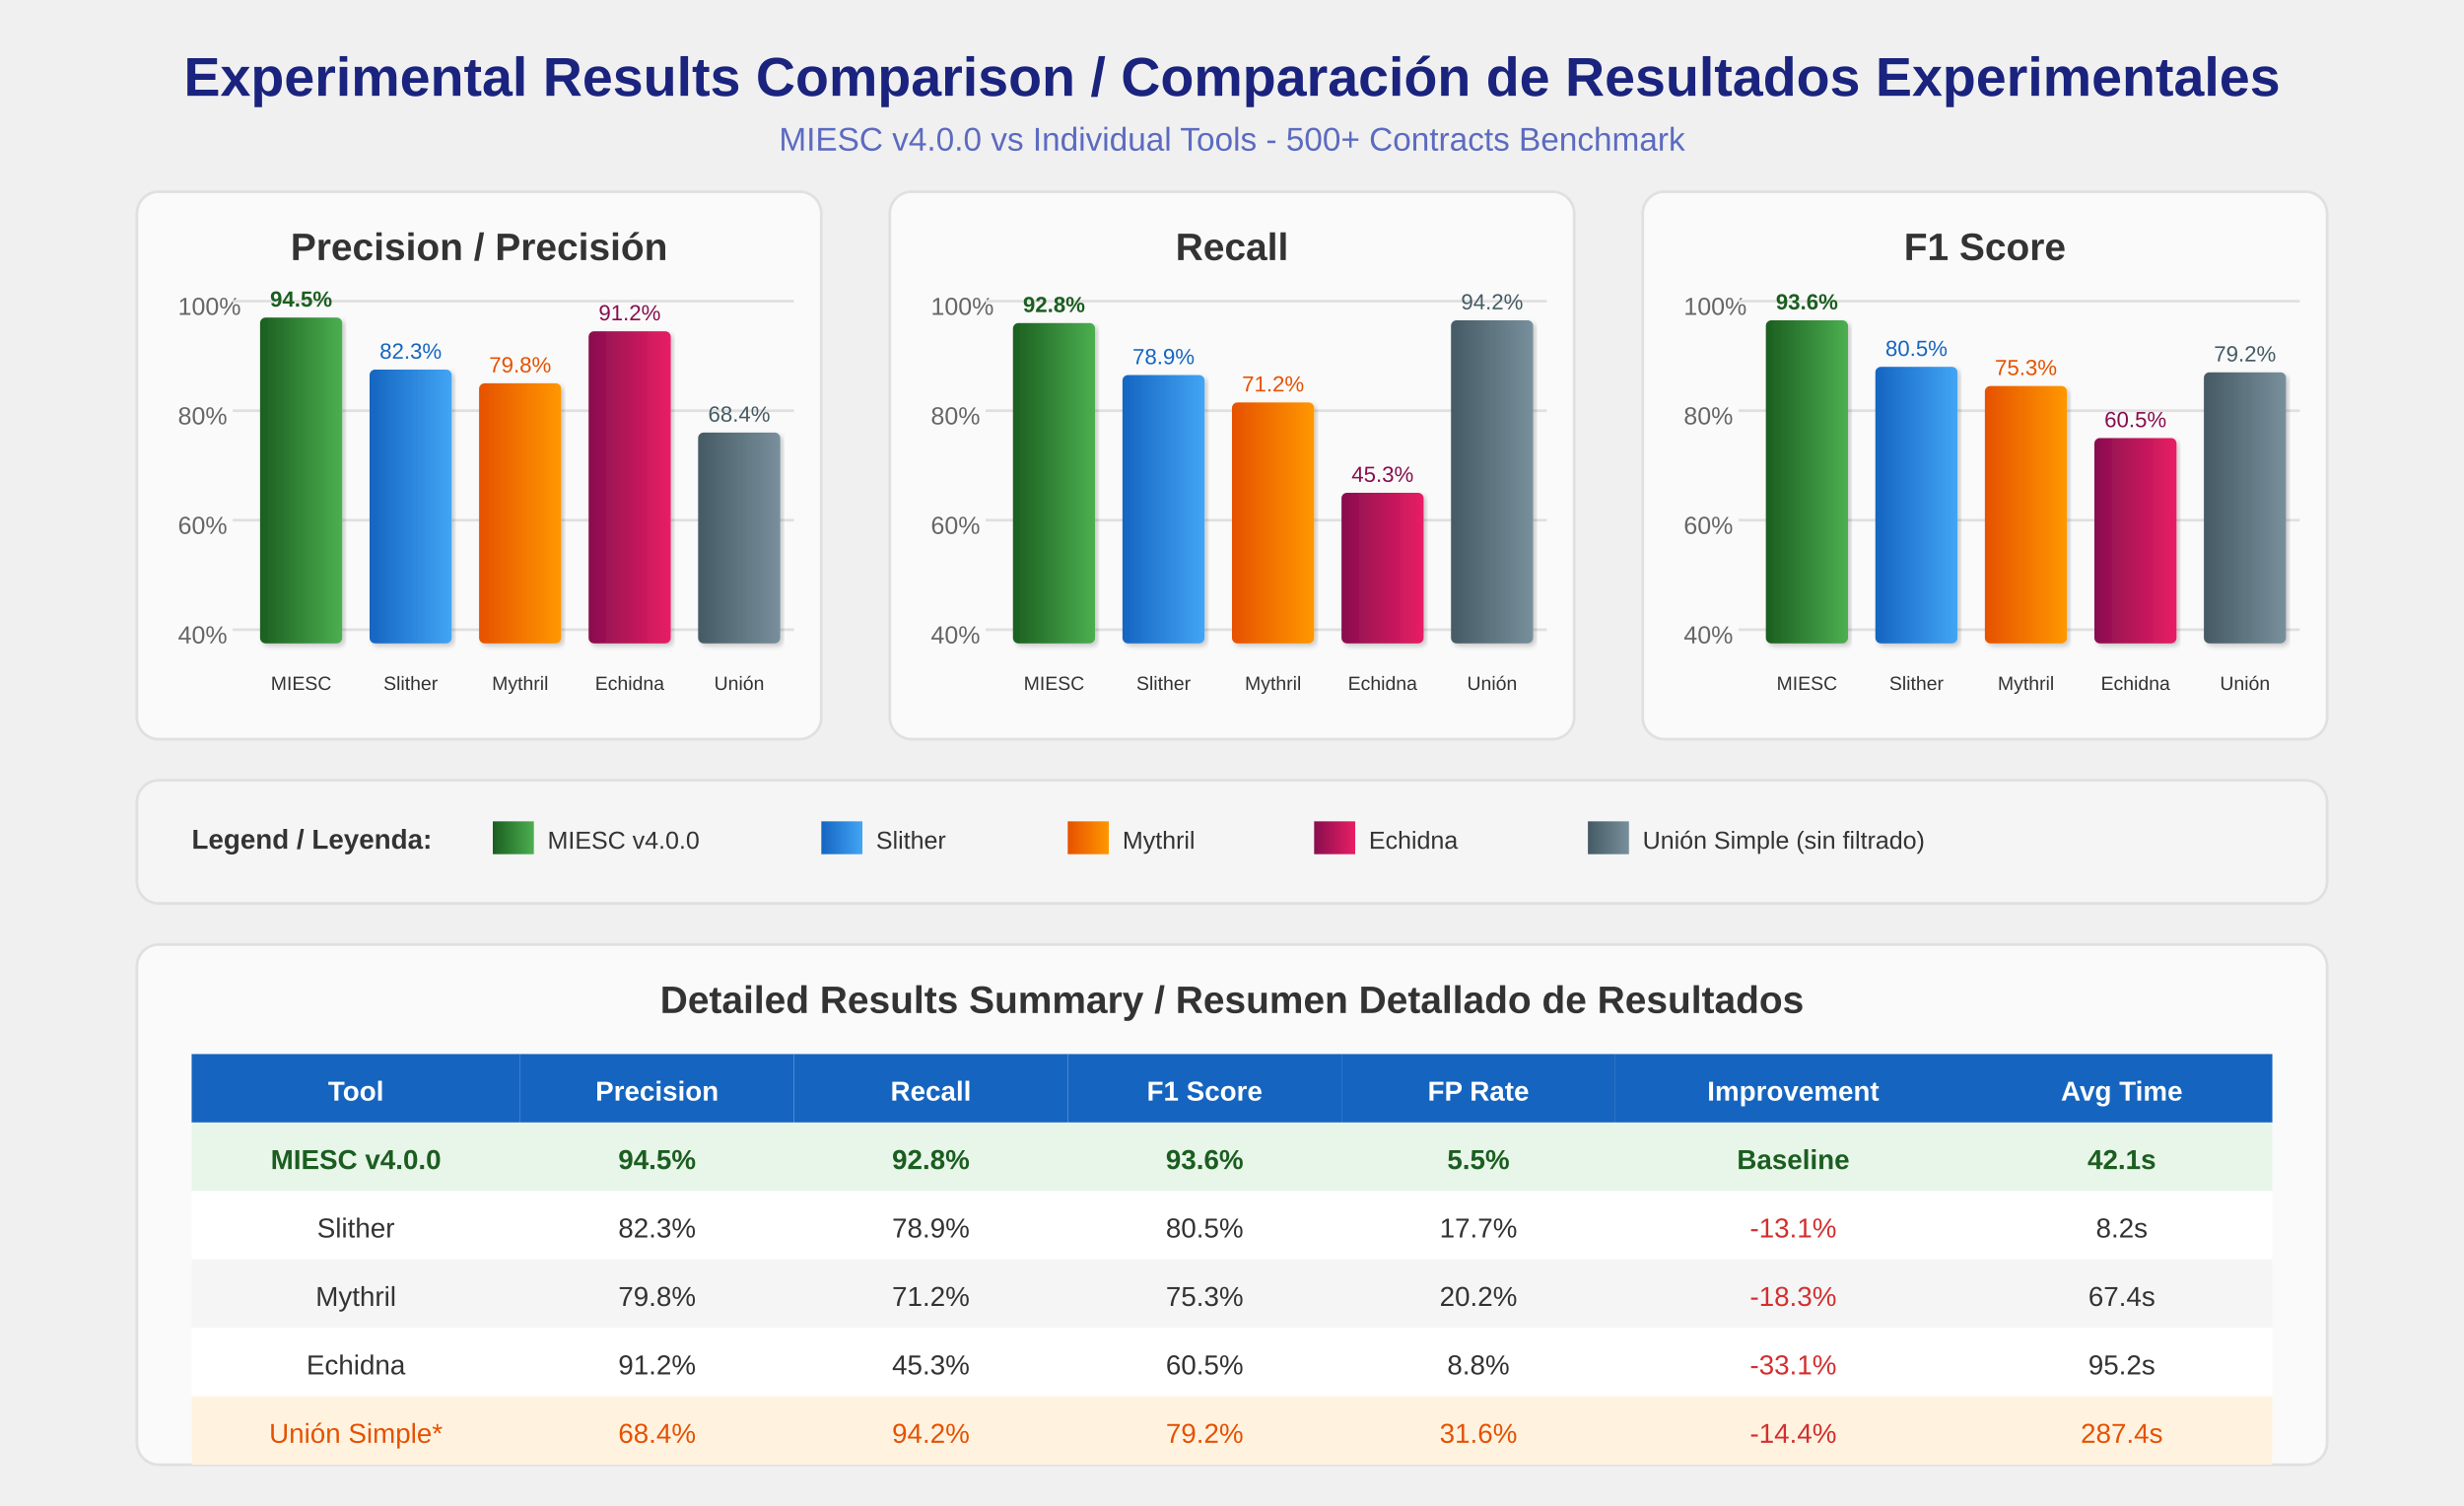
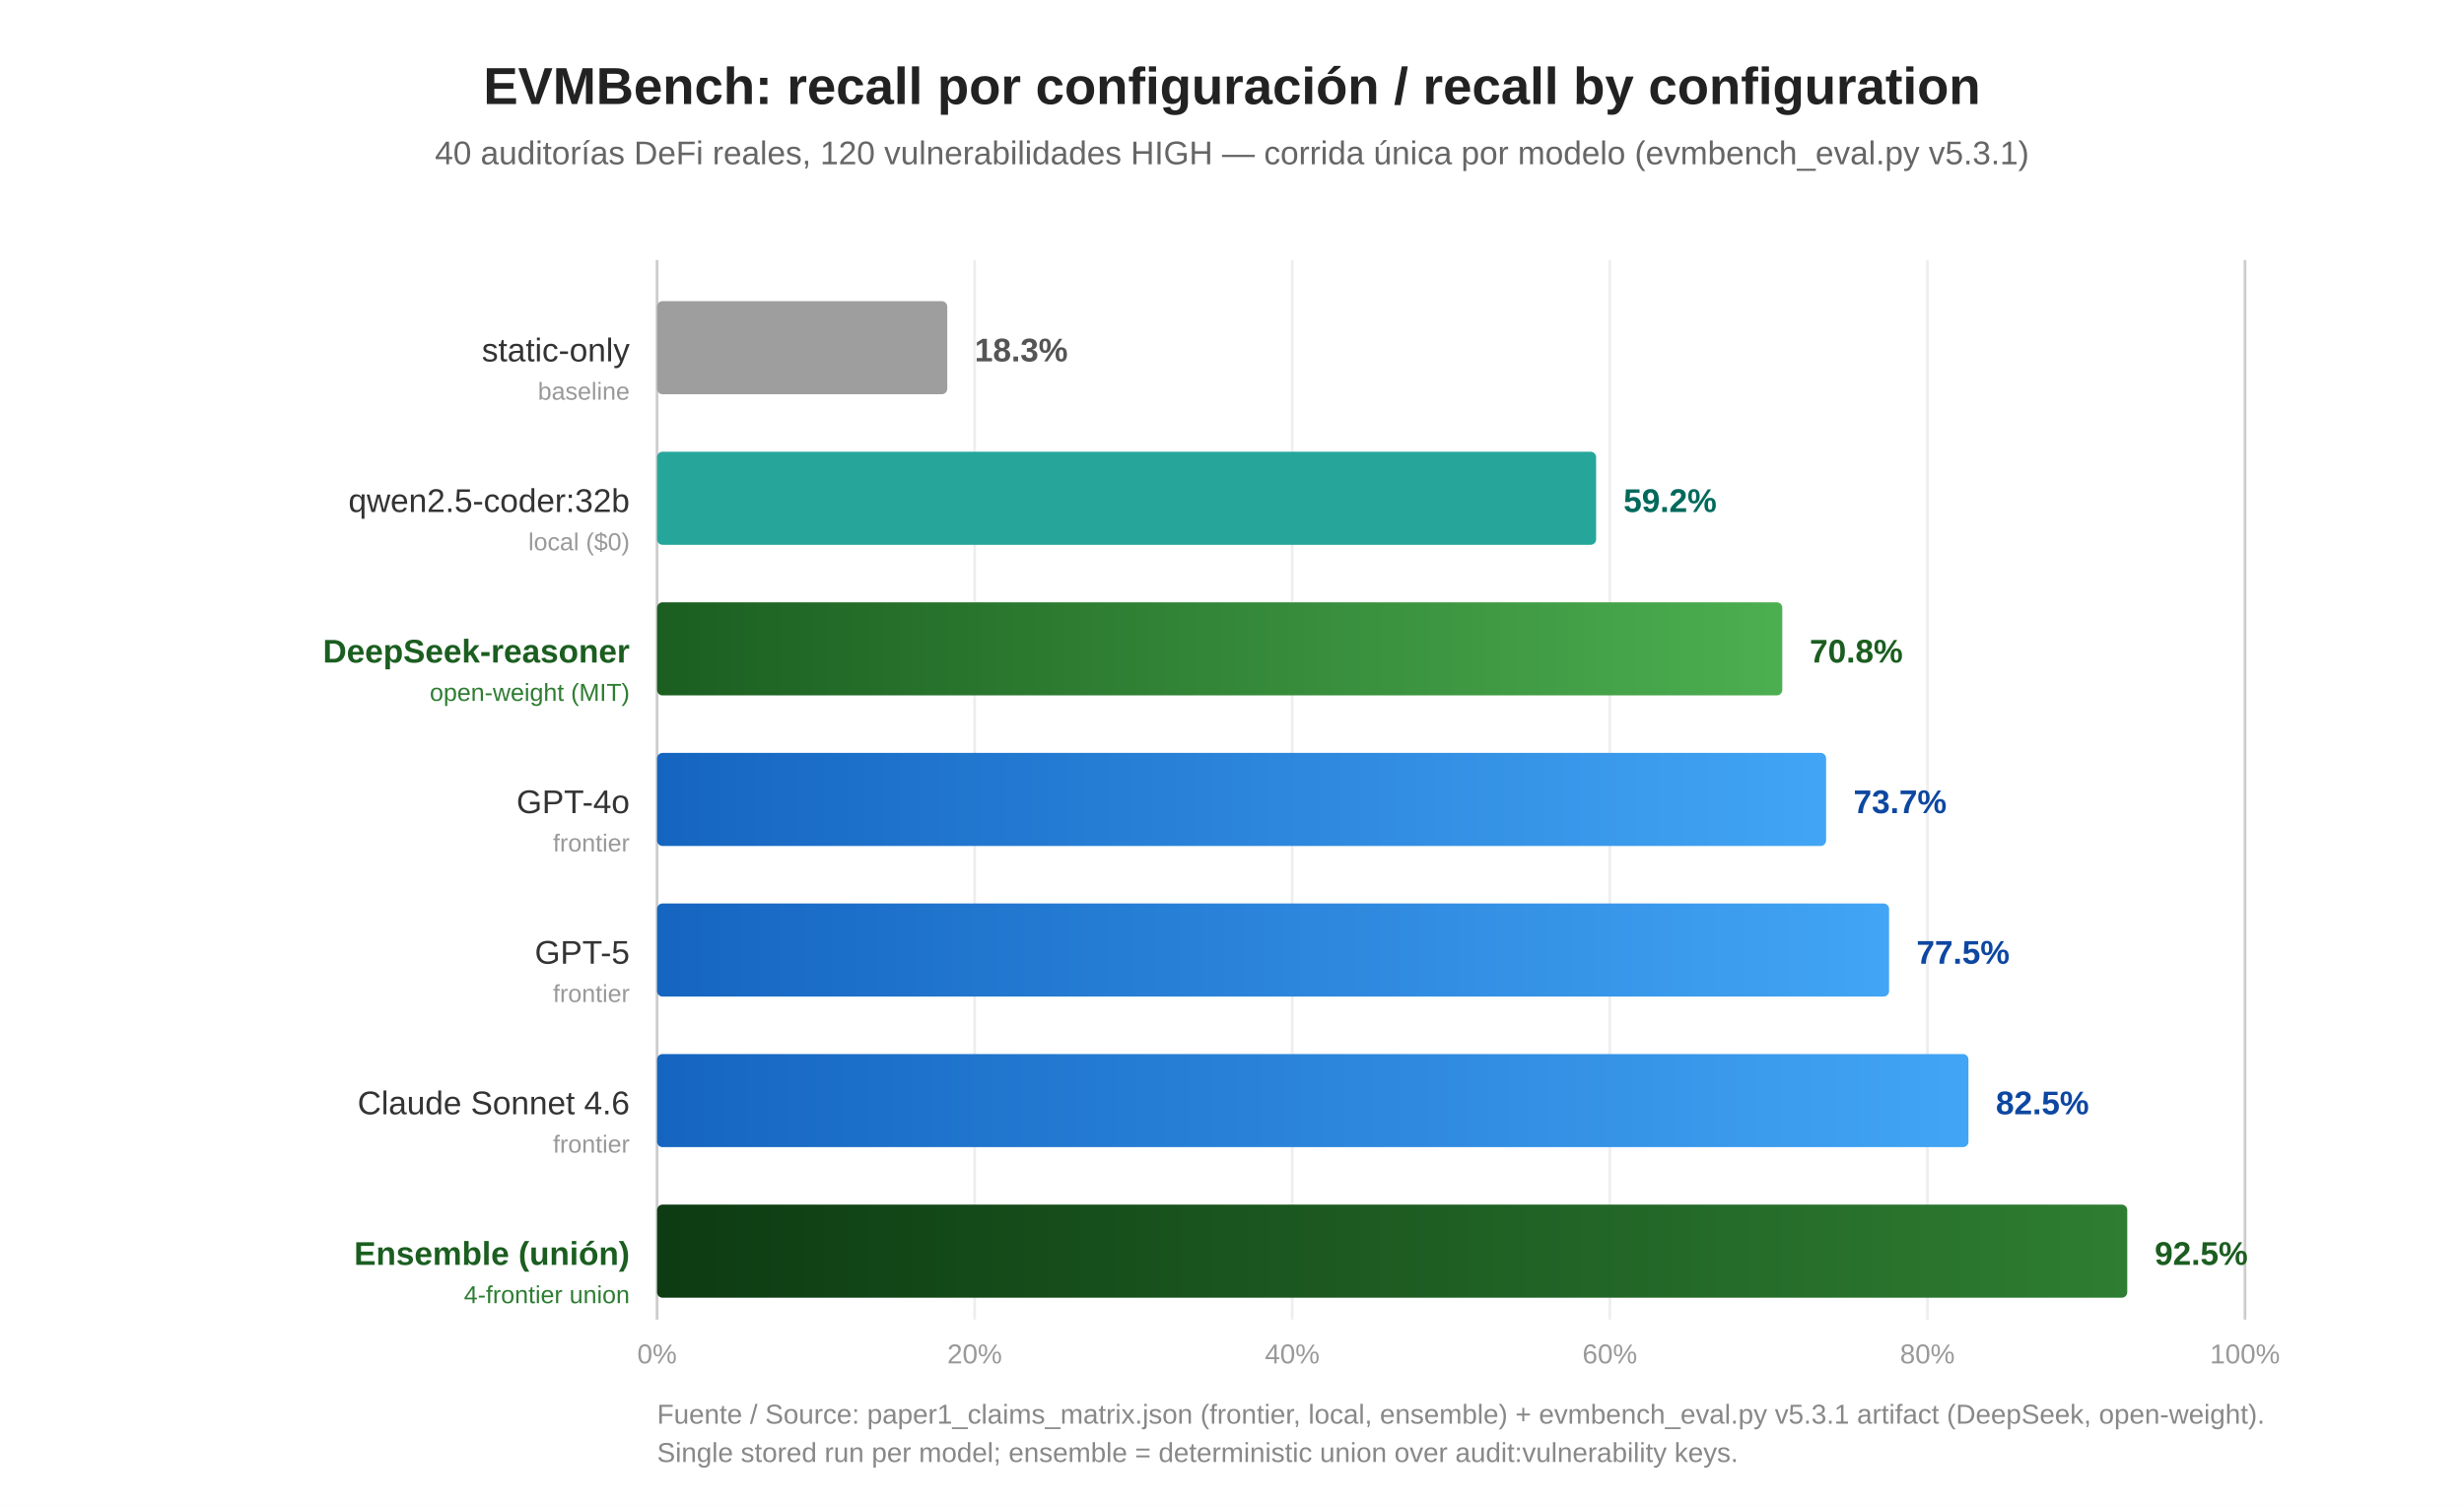
<svg xmlns="http://www.w3.org/2000/svg" width="900" height="550" viewBox="0 0 900 550">
  <defs>
-     <linearGradient id="miescBar" x1="0%" y1="0%" x2="100%" y2="0%">
+     <linearGradient id="ossBar" x1="0%" y1="0%" x2="100%" y2="0%">
      <stop offset="0%" style="stop-color:#1B5E20" />
      <stop offset="100%" style="stop-color:#4CAF50" />
    </linearGradient>
-     <linearGradient id="slitherBar" x1="0%" y1="0%" x2="100%" y2="0%">
+     <linearGradient id="ensembleBar" x1="0%" y1="0%" x2="100%" y2="0%">
+       <stop offset="0%" style="stop-color:#0D3B12" />
+       <stop offset="100%" style="stop-color:#2E7D32" />
+     </linearGradient>
+     <linearGradient id="frontierBar" x1="0%" y1="0%" x2="100%" y2="0%">
      <stop offset="0%" style="stop-color:#1565C0" />
      <stop offset="100%" style="stop-color:#42A5F5" />
    </linearGradient>
-     <linearGradient id="mythrilBar" x1="0%" y1="0%" x2="100%" y2="0%">
-       <stop offset="0%" style="stop-color:#E65100" />
-       <stop offset="100%" style="stop-color:#FF9800" />
-     </linearGradient>
-     <linearGradient id="echidnaBar" x1="0%" y1="0%" x2="100%" y2="0%">
-       <stop offset="0%" style="stop-color:#880E4F" />
-       <stop offset="100%" style="stop-color:#E91E63" />
-     </linearGradient>
-     <linearGradient id="unionBar" x1="0%" y1="0%" x2="100%" y2="0%">
-       <stop offset="0%" style="stop-color:#455A64" />
-       <stop offset="100%" style="stop-color:#78909C" />
-     </linearGradient>
-     <filter id="shadow" x="-5%" y="-5%" width="110%" height="110%">
-       <feDropShadow dx="1" dy="1" stdDeviation="1" flood-opacity="0.2" />
-     </filter>
  </defs>
-   <text x="450" y="35" font-family="Arial, sans-serif" font-size="20" font-weight="bold" fill="#1a237e" text-anchor="middle">
-     Experimental Results Comparison / Comparación de Resultados Experimentales
-   </text>
-   <text x="450" y="55" font-family="Arial, sans-serif" font-size="12" fill="#5c6bc0" text-anchor="middle">
-     MIESC v4.0.0 vs Individual Tools - 500+ Contracts Benchmark
-   </text>
-   <rect x="50" y="70" width="250" height="200" rx="8" fill="#FAFAFA" stroke="#E0E0E0" stroke-width="1" />
-   <text x="175" y="95" font-family="Arial, sans-serif" font-size="14" font-weight="bold" fill="#333" text-anchor="middle">Precision / Precisión</text>
-   <text x="65" y="115" font-family="Arial, sans-serif" font-size="9" fill="#666">100%</text>
-   <text x="65" y="155" font-family="Arial, sans-serif" font-size="9" fill="#666">80%</text>
-   <text x="65" y="195" font-family="Arial, sans-serif" font-size="9" fill="#666">60%</text>
-   <text x="65" y="235" font-family="Arial, sans-serif" font-size="9" fill="#666">40%</text>
-   <line x1="85" y1="110" x2="290" y2="110" stroke="#E0E0E0" stroke-width="1" />
-   <line x1="85" y1="150" x2="290" y2="150" stroke="#E0E0E0" stroke-width="1" />
-   <line x1="85" y1="190" x2="290" y2="190" stroke="#E0E0E0" stroke-width="1" />
-   <line x1="85" y1="230" x2="290" y2="230" stroke="#E0E0E0" stroke-width="1" />
-   <rect x="95" y="116" width="30" height="119" rx="2" fill="url(#miescBar)" filter="url(#shadow)" />
-   <text x="110" y="112" font-family="Arial, sans-serif" font-size="8" fill="#1B5E20" text-anchor="middle" font-weight="bold">94.5%</text>
-   <rect x="135" y="135" width="30" height="100" rx="2" fill="url(#slitherBar)" filter="url(#shadow)" />
-   <text x="150" y="131" font-family="Arial, sans-serif" font-size="8" fill="#1565C0" text-anchor="middle">82.3%</text>
-   <rect x="175" y="140" width="30" height="95" rx="2" fill="url(#mythrilBar)" filter="url(#shadow)" />
-   <text x="190" y="136" font-family="Arial, sans-serif" font-size="8" fill="#E65100" text-anchor="middle">79.8%</text>
-   <rect x="215" y="121" width="30" height="114" rx="2" fill="url(#echidnaBar)" filter="url(#shadow)" />
-   <text x="230" y="117" font-family="Arial, sans-serif" font-size="8" fill="#880E4F" text-anchor="middle">91.2%</text>
-   <rect x="255" y="158" width="30" height="77" rx="2" fill="url(#unionBar)" filter="url(#shadow)" />
-   <text x="270" y="154" font-family="Arial, sans-serif" font-size="8" fill="#455A64" text-anchor="middle">68.4%</text>
-   <text x="110" y="252" font-family="Arial, sans-serif" font-size="7" fill="#333" text-anchor="middle">MIESC</text>
-   <text x="150" y="252" font-family="Arial, sans-serif" font-size="7" fill="#333" text-anchor="middle">Slither</text>
-   <text x="190" y="252" font-family="Arial, sans-serif" font-size="7" fill="#333" text-anchor="middle">Mythril</text>
-   <text x="230" y="252" font-family="Arial, sans-serif" font-size="7" fill="#333" text-anchor="middle">Echidna</text>
-   <text x="270" y="252" font-family="Arial, sans-serif" font-size="7" fill="#333" text-anchor="middle">Unión</text>
-   <rect x="325" y="70" width="250" height="200" rx="8" fill="#FAFAFA" stroke="#E0E0E0" stroke-width="1" />
-   <text x="450" y="95" font-family="Arial, sans-serif" font-size="14" font-weight="bold" fill="#333" text-anchor="middle">Recall</text>
-   <text x="340" y="115" font-family="Arial, sans-serif" font-size="9" fill="#666">100%</text>
-   <text x="340" y="155" font-family="Arial, sans-serif" font-size="9" fill="#666">80%</text>
-   <text x="340" y="195" font-family="Arial, sans-serif" font-size="9" fill="#666">60%</text>
-   <text x="340" y="235" font-family="Arial, sans-serif" font-size="9" fill="#666">40%</text>
-   <line x1="360" y1="110" x2="565" y2="110" stroke="#E0E0E0" stroke-width="1" />
-   <line x1="360" y1="150" x2="565" y2="150" stroke="#E0E0E0" stroke-width="1" />
-   <line x1="360" y1="190" x2="565" y2="190" stroke="#E0E0E0" stroke-width="1" />
-   <line x1="360" y1="230" x2="565" y2="230" stroke="#E0E0E0" stroke-width="1" />
-   <rect x="370" y="118" width="30" height="117" rx="2" fill="url(#miescBar)" filter="url(#shadow)" />
-   <text x="385" y="114" font-family="Arial, sans-serif" font-size="8" fill="#1B5E20" text-anchor="middle" font-weight="bold">92.8%</text>
-   <rect x="410" y="137" width="30" height="98" rx="2" fill="url(#slitherBar)" filter="url(#shadow)" />
-   <text x="425" y="133" font-family="Arial, sans-serif" font-size="8" fill="#1565C0" text-anchor="middle">78.9%</text>
-   <rect x="450" y="147" width="30" height="88" rx="2" fill="url(#mythrilBar)" filter="url(#shadow)" />
-   <text x="465" y="143" font-family="Arial, sans-serif" font-size="8" fill="#E65100" text-anchor="middle">71.2%</text>
-   <rect x="490" y="180" width="30" height="55" rx="2" fill="url(#echidnaBar)" filter="url(#shadow)" />
-   <text x="505" y="176" font-family="Arial, sans-serif" font-size="8" fill="#880E4F" text-anchor="middle">45.3%</text>
-   <rect x="530" y="117" width="30" height="118" rx="2" fill="url(#unionBar)" filter="url(#shadow)" />
-   <text x="545" y="113" font-family="Arial, sans-serif" font-size="8" fill="#455A64" text-anchor="middle">94.2%</text>
-   <text x="385" y="252" font-family="Arial, sans-serif" font-size="7" fill="#333" text-anchor="middle">MIESC</text>
-   <text x="425" y="252" font-family="Arial, sans-serif" font-size="7" fill="#333" text-anchor="middle">Slither</text>
-   <text x="465" y="252" font-family="Arial, sans-serif" font-size="7" fill="#333" text-anchor="middle">Mythril</text>
-   <text x="505" y="252" font-family="Arial, sans-serif" font-size="7" fill="#333" text-anchor="middle">Echidna</text>
-   <text x="545" y="252" font-family="Arial, sans-serif" font-size="7" fill="#333" text-anchor="middle">Unión</text>
-   <rect x="600" y="70" width="250" height="200" rx="8" fill="#FAFAFA" stroke="#E0E0E0" stroke-width="1" />
-   <text x="725" y="95" font-family="Arial, sans-serif" font-size="14" font-weight="bold" fill="#333" text-anchor="middle">F1 Score</text>
-   <text x="615" y="115" font-family="Arial, sans-serif" font-size="9" fill="#666">100%</text>
-   <text x="615" y="155" font-family="Arial, sans-serif" font-size="9" fill="#666">80%</text>
-   <text x="615" y="195" font-family="Arial, sans-serif" font-size="9" fill="#666">60%</text>
-   <text x="615" y="235" font-family="Arial, sans-serif" font-size="9" fill="#666">40%</text>
-   <line x1="635" y1="110" x2="840" y2="110" stroke="#E0E0E0" stroke-width="1" />
-   <line x1="635" y1="150" x2="840" y2="150" stroke="#E0E0E0" stroke-width="1" />
-   <line x1="635" y1="190" x2="840" y2="190" stroke="#E0E0E0" stroke-width="1" />
-   <line x1="635" y1="230" x2="840" y2="230" stroke="#E0E0E0" stroke-width="1" />
-   <rect x="645" y="117" width="30" height="118" rx="2" fill="url(#miescBar)" filter="url(#shadow)" />
-   <text x="660" y="113" font-family="Arial, sans-serif" font-size="8" fill="#1B5E20" text-anchor="middle" font-weight="bold">93.6%</text>
-   <rect x="685" y="134" width="30" height="101" rx="2" fill="url(#slitherBar)" filter="url(#shadow)" />
-   <text x="700" y="130" font-family="Arial, sans-serif" font-size="8" fill="#1565C0" text-anchor="middle">80.5%</text>
-   <rect x="725" y="141" width="30" height="94" rx="2" fill="url(#mythrilBar)" filter="url(#shadow)" />
-   <text x="740" y="137" font-family="Arial, sans-serif" font-size="8" fill="#E65100" text-anchor="middle">75.3%</text>
-   <rect x="765" y="160" width="30" height="75" rx="2" fill="url(#echidnaBar)" filter="url(#shadow)" />
-   <text x="780" y="156" font-family="Arial, sans-serif" font-size="8" fill="#880E4F" text-anchor="middle">60.5%</text>
-   <rect x="805" y="136" width="30" height="99" rx="2" fill="url(#unionBar)" filter="url(#shadow)" />
-   <text x="820" y="132" font-family="Arial, sans-serif" font-size="8" fill="#455A64" text-anchor="middle">79.2%</text>
-   <text x="660" y="252" font-family="Arial, sans-serif" font-size="7" fill="#333" text-anchor="middle">MIESC</text>
-   <text x="700" y="252" font-family="Arial, sans-serif" font-size="7" fill="#333" text-anchor="middle">Slither</text>
-   <text x="740" y="252" font-family="Arial, sans-serif" font-size="7" fill="#333" text-anchor="middle">Mythril</text>
-   <text x="780" y="252" font-family="Arial, sans-serif" font-size="7" fill="#333" text-anchor="middle">Echidna</text>
-   <text x="820" y="252" font-family="Arial, sans-serif" font-size="7" fill="#333" text-anchor="middle">Unión</text>
-   <rect x="50" y="285" width="800" height="45" rx="8" fill="#F5F5F5" stroke="#E0E0E0" stroke-width="1" />
-   <text x="70" y="310" font-family="Arial, sans-serif" font-size="10" font-weight="bold" fill="#333">Legend / Leyenda:</text>
-   <rect x="180" y="300" width="15" height="12" fill="url(#miescBar)" />
-   <text x="200" y="310" font-family="Arial, sans-serif" font-size="9" fill="#333">MIESC v4.0.0</text>
-   <rect x="300" y="300" width="15" height="12" fill="url(#slitherBar)" />
-   <text x="320" y="310" font-family="Arial, sans-serif" font-size="9" fill="#333">Slither</text>
-   <rect x="390" y="300" width="15" height="12" fill="url(#mythrilBar)" />
-   <text x="410" y="310" font-family="Arial, sans-serif" font-size="9" fill="#333">Mythril</text>
-   <rect x="480" y="300" width="15" height="12" fill="url(#echidnaBar)" />
-   <text x="500" y="310" font-family="Arial, sans-serif" font-size="9" fill="#333">Echidna</text>
-   <rect x="580" y="300" width="15" height="12" fill="url(#unionBar)" />
-   <text x="600" y="310" font-family="Arial, sans-serif" font-size="9" fill="#333">Unión Simple (sin filtrado)</text>
-   <rect x="50" y="345" width="800" height="190" rx="8" fill="#FAFAFA" stroke="#E0E0E0" stroke-width="1" />
-   <text x="450" y="370" font-family="Arial, sans-serif" font-size="14" font-weight="bold" fill="#333" text-anchor="middle">
-     Detailed Results Summary / Resumen Detallado de Resultados
-   </text>
-   <rect x="70" y="385" width="120" height="25" fill="#1565C0" />
-   <text x="130" y="402" font-family="Arial, sans-serif" font-size="10" fill="white" text-anchor="middle" font-weight="bold">Tool</text>
-   <rect x="190" y="385" width="100" height="25" fill="#1565C0" />
-   <text x="240" y="402" font-family="Arial, sans-serif" font-size="10" fill="white" text-anchor="middle" font-weight="bold">Precision</text>
-   <rect x="290" y="385" width="100" height="25" fill="#1565C0" />
-   <text x="340" y="402" font-family="Arial, sans-serif" font-size="10" fill="white" text-anchor="middle" font-weight="bold">Recall</text>
-   <rect x="390" y="385" width="100" height="25" fill="#1565C0" />
-   <text x="440" y="402" font-family="Arial, sans-serif" font-size="10" fill="white" text-anchor="middle" font-weight="bold">F1 Score</text>
-   <rect x="490" y="385" width="100" height="25" fill="#1565C0" />
-   <text x="540" y="402" font-family="Arial, sans-serif" font-size="10" fill="white" text-anchor="middle" font-weight="bold">FP Rate</text>
-   <rect x="590" y="385" width="130" height="25" fill="#1565C0" />
-   <text x="655" y="402" font-family="Arial, sans-serif" font-size="10" fill="white" text-anchor="middle" font-weight="bold">Improvement</text>
-   <rect x="720" y="385" width="110" height="25" fill="#1565C0" />
-   <text x="775" y="402" font-family="Arial, sans-serif" font-size="10" fill="white" text-anchor="middle" font-weight="bold">Avg Time</text>
-   <rect x="70" y="410" width="760" height="25" fill="#E8F5E9" />
-   <text x="130" y="427" font-family="Arial, sans-serif" font-size="10" fill="#1B5E20" text-anchor="middle" font-weight="bold">MIESC v4.0.0</text>
-   <text x="240" y="427" font-family="Arial, sans-serif" font-size="10" fill="#1B5E20" text-anchor="middle" font-weight="bold">94.5%</text>
-   <text x="340" y="427" font-family="Arial, sans-serif" font-size="10" fill="#1B5E20" text-anchor="middle" font-weight="bold">92.8%</text>
-   <text x="440" y="427" font-family="Arial, sans-serif" font-size="10" fill="#1B5E20" text-anchor="middle" font-weight="bold">93.6%</text>
-   <text x="540" y="427" font-family="Arial, sans-serif" font-size="10" fill="#1B5E20" text-anchor="middle" font-weight="bold">5.5%</text>
-   <text x="655" y="427" font-family="Arial, sans-serif" font-size="10" fill="#1B5E20" text-anchor="middle" font-weight="bold">Baseline</text>
-   <text x="775" y="427" font-family="Arial, sans-serif" font-size="10" fill="#1B5E20" text-anchor="middle" font-weight="bold">42.1s</text>
-   <rect x="70" y="435" width="760" height="25" fill="#FFFFFF" />
-   <text x="130" y="452" font-family="Arial, sans-serif" font-size="10" fill="#333" text-anchor="middle">Slither</text>
-   <text x="240" y="452" font-family="Arial, sans-serif" font-size="10" fill="#333" text-anchor="middle">82.3%</text>
-   <text x="340" y="452" font-family="Arial, sans-serif" font-size="10" fill="#333" text-anchor="middle">78.9%</text>
-   <text x="440" y="452" font-family="Arial, sans-serif" font-size="10" fill="#333" text-anchor="middle">80.5%</text>
-   <text x="540" y="452" font-family="Arial, sans-serif" font-size="10" fill="#333" text-anchor="middle">17.7%</text>
-   <text x="655" y="452" font-family="Arial, sans-serif" font-size="10" fill="#D32F2F" text-anchor="middle">-13.1%</text>
-   <text x="775" y="452" font-family="Arial, sans-serif" font-size="10" fill="#333" text-anchor="middle">8.2s</text>
-   <rect x="70" y="460" width="760" height="25" fill="#F5F5F5" />
-   <text x="130" y="477" font-family="Arial, sans-serif" font-size="10" fill="#333" text-anchor="middle">Mythril</text>
-   <text x="240" y="477" font-family="Arial, sans-serif" font-size="10" fill="#333" text-anchor="middle">79.8%</text>
-   <text x="340" y="477" font-family="Arial, sans-serif" font-size="10" fill="#333" text-anchor="middle">71.2%</text>
-   <text x="440" y="477" font-family="Arial, sans-serif" font-size="10" fill="#333" text-anchor="middle">75.3%</text>
-   <text x="540" y="477" font-family="Arial, sans-serif" font-size="10" fill="#333" text-anchor="middle">20.2%</text>
-   <text x="655" y="477" font-family="Arial, sans-serif" font-size="10" fill="#D32F2F" text-anchor="middle">-18.3%</text>
-   <text x="775" y="477" font-family="Arial, sans-serif" font-size="10" fill="#333" text-anchor="middle">67.4s</text>
-   <rect x="70" y="485" width="760" height="25" fill="#FFFFFF" />
-   <text x="130" y="502" font-family="Arial, sans-serif" font-size="10" fill="#333" text-anchor="middle">Echidna</text>
-   <text x="240" y="502" font-family="Arial, sans-serif" font-size="10" fill="#333" text-anchor="middle">91.2%</text>
-   <text x="340" y="502" font-family="Arial, sans-serif" font-size="10" fill="#333" text-anchor="middle">45.3%</text>
-   <text x="440" y="502" font-family="Arial, sans-serif" font-size="10" fill="#333" text-anchor="middle">60.5%</text>
-   <text x="540" y="502" font-family="Arial, sans-serif" font-size="10" fill="#333" text-anchor="middle">8.8%</text>
-   <text x="655" y="502" font-family="Arial, sans-serif" font-size="10" fill="#D32F2F" text-anchor="middle">-33.1%</text>
-   <text x="775" y="502" font-family="Arial, sans-serif" font-size="10" fill="#333" text-anchor="middle">95.2s</text>
-   <rect x="70" y="510" width="760" height="25" fill="#FFF3E0" />
-   <text x="130" y="527" font-family="Arial, sans-serif" font-size="10" fill="#E65100" text-anchor="middle">Unión Simple*</text>
-   <text x="240" y="527" font-family="Arial, sans-serif" font-size="10" fill="#E65100" text-anchor="middle">68.4%</text>
-   <text x="340" y="527" font-family="Arial, sans-serif" font-size="10" fill="#E65100" text-anchor="middle">94.2%</text>
-   <text x="440" y="527" font-family="Arial, sans-serif" font-size="10" fill="#E65100" text-anchor="middle">79.2%</text>
-   <text x="540" y="527" font-family="Arial, sans-serif" font-size="10" fill="#E65100" text-anchor="middle">31.6%</text>
-   <text x="655" y="527" font-family="Arial, sans-serif" font-size="10" fill="#D32F2F" text-anchor="middle">-14.4%</text>
-   <text x="775" y="527" font-family="Arial, sans-serif" font-size="10" fill="#E65100" text-anchor="middle">287.4s</text>
+   <rect x="0" y="0" width="900" height="550" fill="#FFFFFF" />
+   <text x="450" y="38" font-family="Arial, sans-serif" font-size="19" font-weight="bold" fill="#222" text-anchor="middle">EVMBench: recall por configuración / recall by configuration</text>
+   <text x="450" y="60" font-family="Arial, sans-serif" font-size="12" fill="#666" text-anchor="middle">40 auditorías DeFi reales, 120 vulnerabilidades HIGH — corrida única por modelo (evmbench_eval.py v5.3.1)</text>
+   <g font-family="Arial, sans-serif" font-size="10" fill="#999" text-anchor="middle">
+     <line x1="240" y1="95" x2="240" y2="482" stroke="#CCCCCC" stroke-width="1" />
+     <line x1="356" y1="95" x2="356" y2="482" stroke="#EEEEEE" stroke-width="1" />
+     <line x1="472" y1="95" x2="472" y2="482" stroke="#EEEEEE" stroke-width="1" />
+     <line x1="588" y1="95" x2="588" y2="482" stroke="#EEEEEE" stroke-width="1" />
+     <line x1="704" y1="95" x2="704" y2="482" stroke="#EEEEEE" stroke-width="1" />
+     <line x1="820" y1="95" x2="820" y2="482" stroke="#CCCCCC" stroke-width="1" />
+     <text x="240" y="498">0%</text>
+     <text x="356" y="498">20%</text>
+     <text x="472" y="498">40%</text>
+     <text x="588" y="498">60%</text>
+     <text x="704" y="498">80%</text>
+     <text x="820" y="498">100%</text>
+   </g>
+   <g font-family="Arial, sans-serif">
+     <text x="230" y="132" font-size="12" fill="#333" text-anchor="end">static-only</text>
+     <text x="230" y="146" font-size="9" fill="#999" text-anchor="end">baseline</text>
+     <rect x="240" y="110" width="106" height="34" fill="#9E9E9E" rx="2" />
+     <text x="356" y="132" font-size="12" font-weight="bold" fill="#555" text-anchor="start">18.3%</text>
+     <text x="230" y="187" font-size="12" fill="#333" text-anchor="end">qwen2.5-coder:32b</text>
+     <text x="230" y="201" font-size="9" fill="#999" text-anchor="end">local ($0)</text>
+     <rect x="240" y="165" width="343" height="34" fill="#26A69A" rx="2" />
+     <text x="593" y="187" font-size="12" font-weight="bold" fill="#00695C" text-anchor="start">59.2%</text>
+     <text x="230" y="242" font-size="12" font-weight="bold" fill="#1B5E20" text-anchor="end">DeepSeek-reasoner</text>
+     <text x="230" y="256" font-size="9" fill="#2E7D32" text-anchor="end">open-weight (MIT)</text>
+     <rect x="240" y="220" width="411" height="34" fill="url(#ossBar)" rx="2" />
+     <text x="661" y="242" font-size="12" font-weight="bold" fill="#1B5E20" text-anchor="start">70.8%</text>
+     <text x="230" y="297" font-size="12" fill="#333" text-anchor="end">GPT-4o</text>
+     <text x="230" y="311" font-size="9" fill="#999" text-anchor="end">frontier</text>
+     <rect x="240" y="275" width="427" height="34" fill="url(#frontierBar)" rx="2" />
+     <text x="677" y="297" font-size="12" font-weight="bold" fill="#0D47A1" text-anchor="start">73.7%</text>
+     <text x="230" y="352" font-size="12" fill="#333" text-anchor="end">GPT-5</text>
+     <text x="230" y="366" font-size="9" fill="#999" text-anchor="end">frontier</text>
+     <rect x="240" y="330" width="450" height="34" fill="url(#frontierBar)" rx="2" />
+     <text x="700" y="352" font-size="12" font-weight="bold" fill="#0D47A1" text-anchor="start">77.5%</text>
+     <text x="230" y="407" font-size="12" fill="#333" text-anchor="end">Claude Sonnet 4.6</text>
+     <text x="230" y="421" font-size="9" fill="#999" text-anchor="end">frontier</text>
+     <rect x="240" y="385" width="479" height="34" fill="url(#frontierBar)" rx="2" />
+     <text x="729" y="407" font-size="12" font-weight="bold" fill="#0D47A1" text-anchor="start">82.5%</text>
+     <text x="230" y="462" font-size="12" font-weight="bold" fill="#1B5E20" text-anchor="end">Ensemble (unión)</text>
+     <text x="230" y="476" font-size="9" fill="#2E7D32" text-anchor="end">4-frontier union</text>
+     <rect x="240" y="440" width="537" height="34" fill="url(#ensembleBar)" rx="2" />
+     <text x="787" y="462" font-size="12" font-weight="bold" fill="#1B5E20" text-anchor="start">92.5%</text>
+   </g>
+   <text x="240" y="520" font-family="Arial, sans-serif" font-size="10" fill="#888" text-anchor="start">Fuente / Source: paper1_claims_matrix.json (frontier, local, ensemble) + evmbench_eval.py v5.3.1 artifact (DeepSeek, open-weight).</text>
+   <text x="240" y="534" font-family="Arial, sans-serif" font-size="10" fill="#888" text-anchor="start">Single stored run per model; ensemble = deterministic union over audit:vulnerability keys.</text>
</svg>
